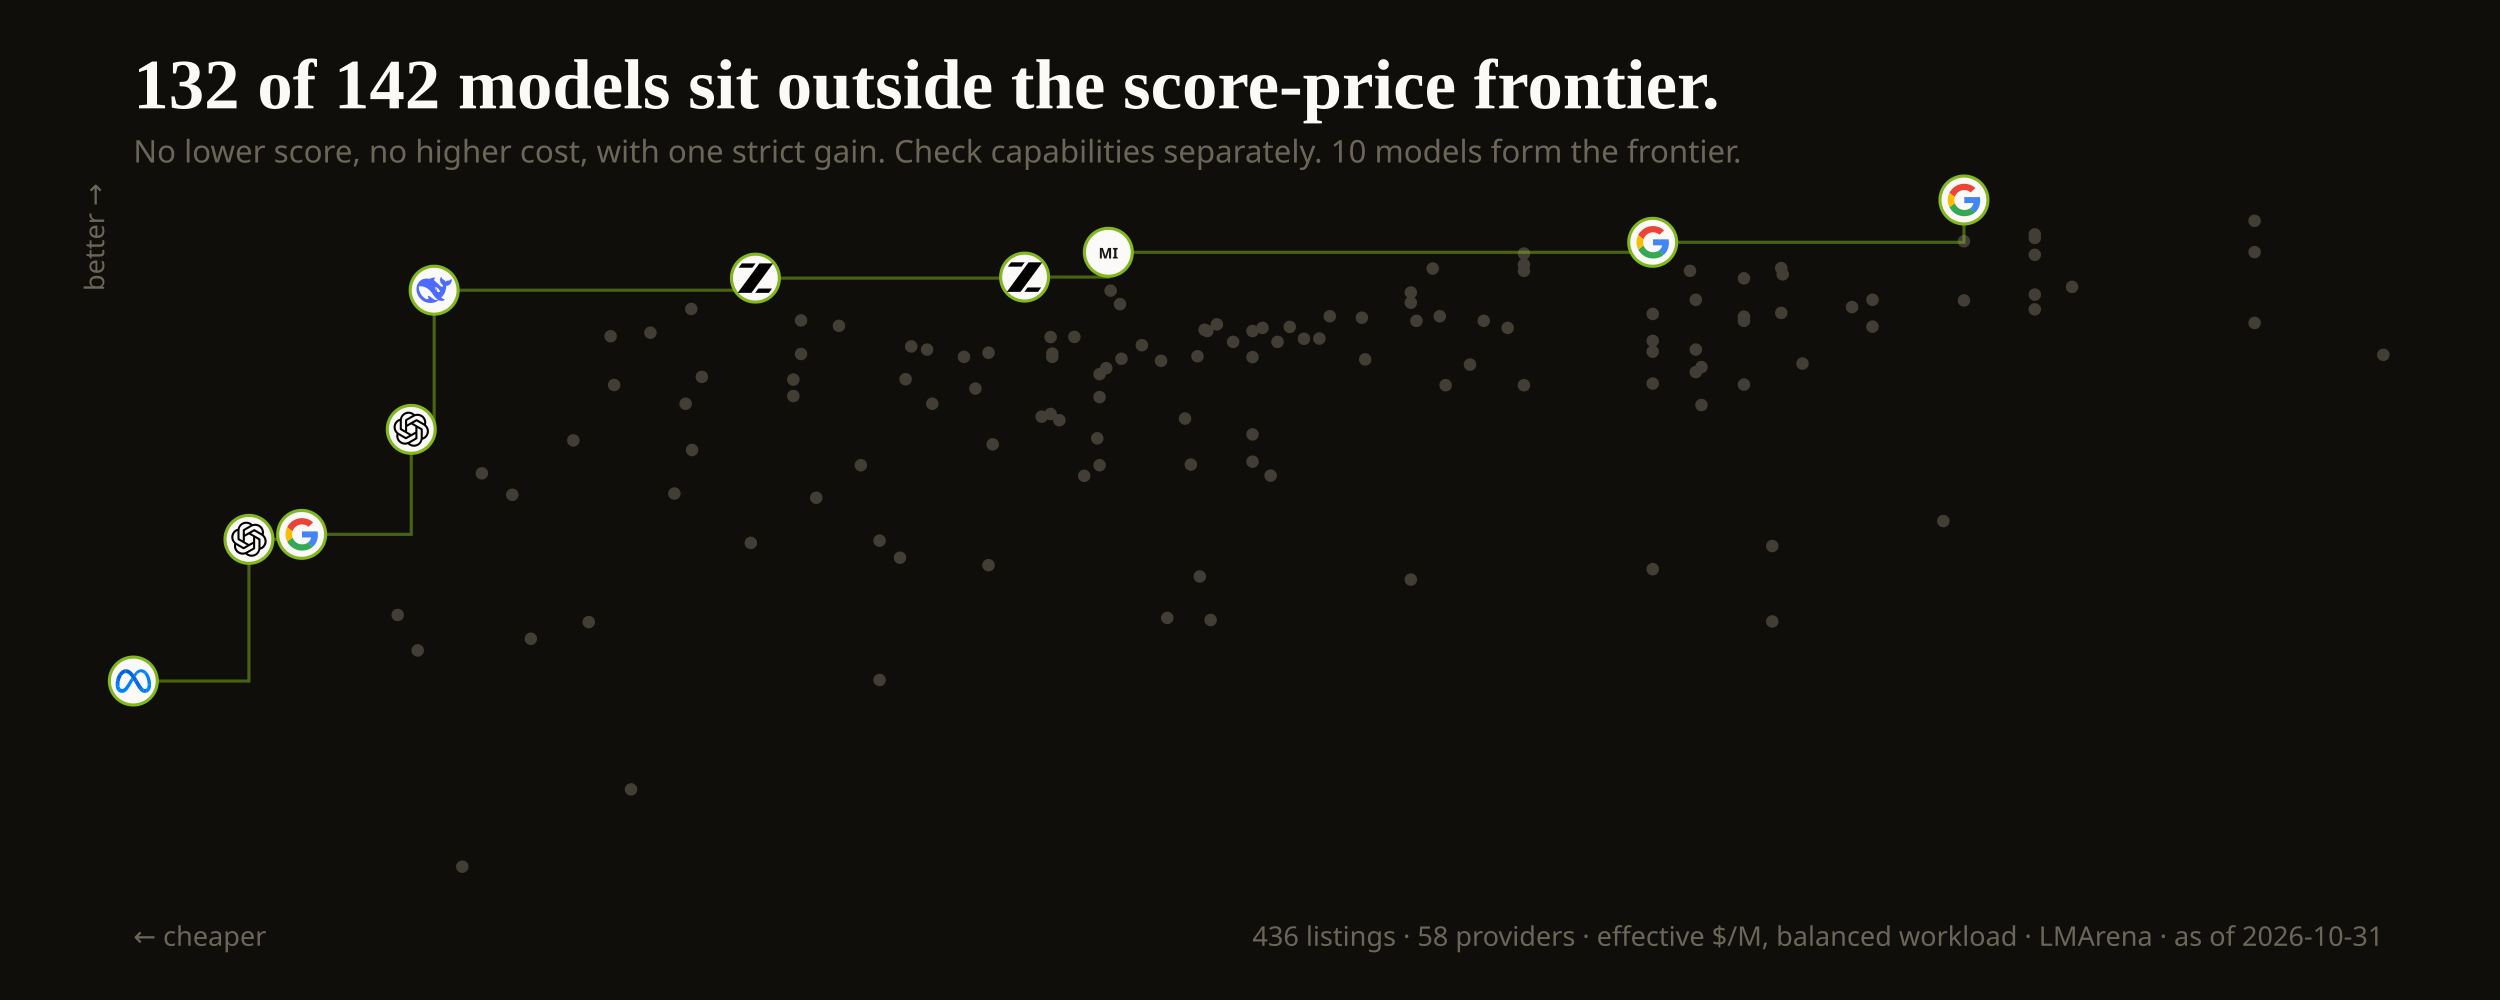
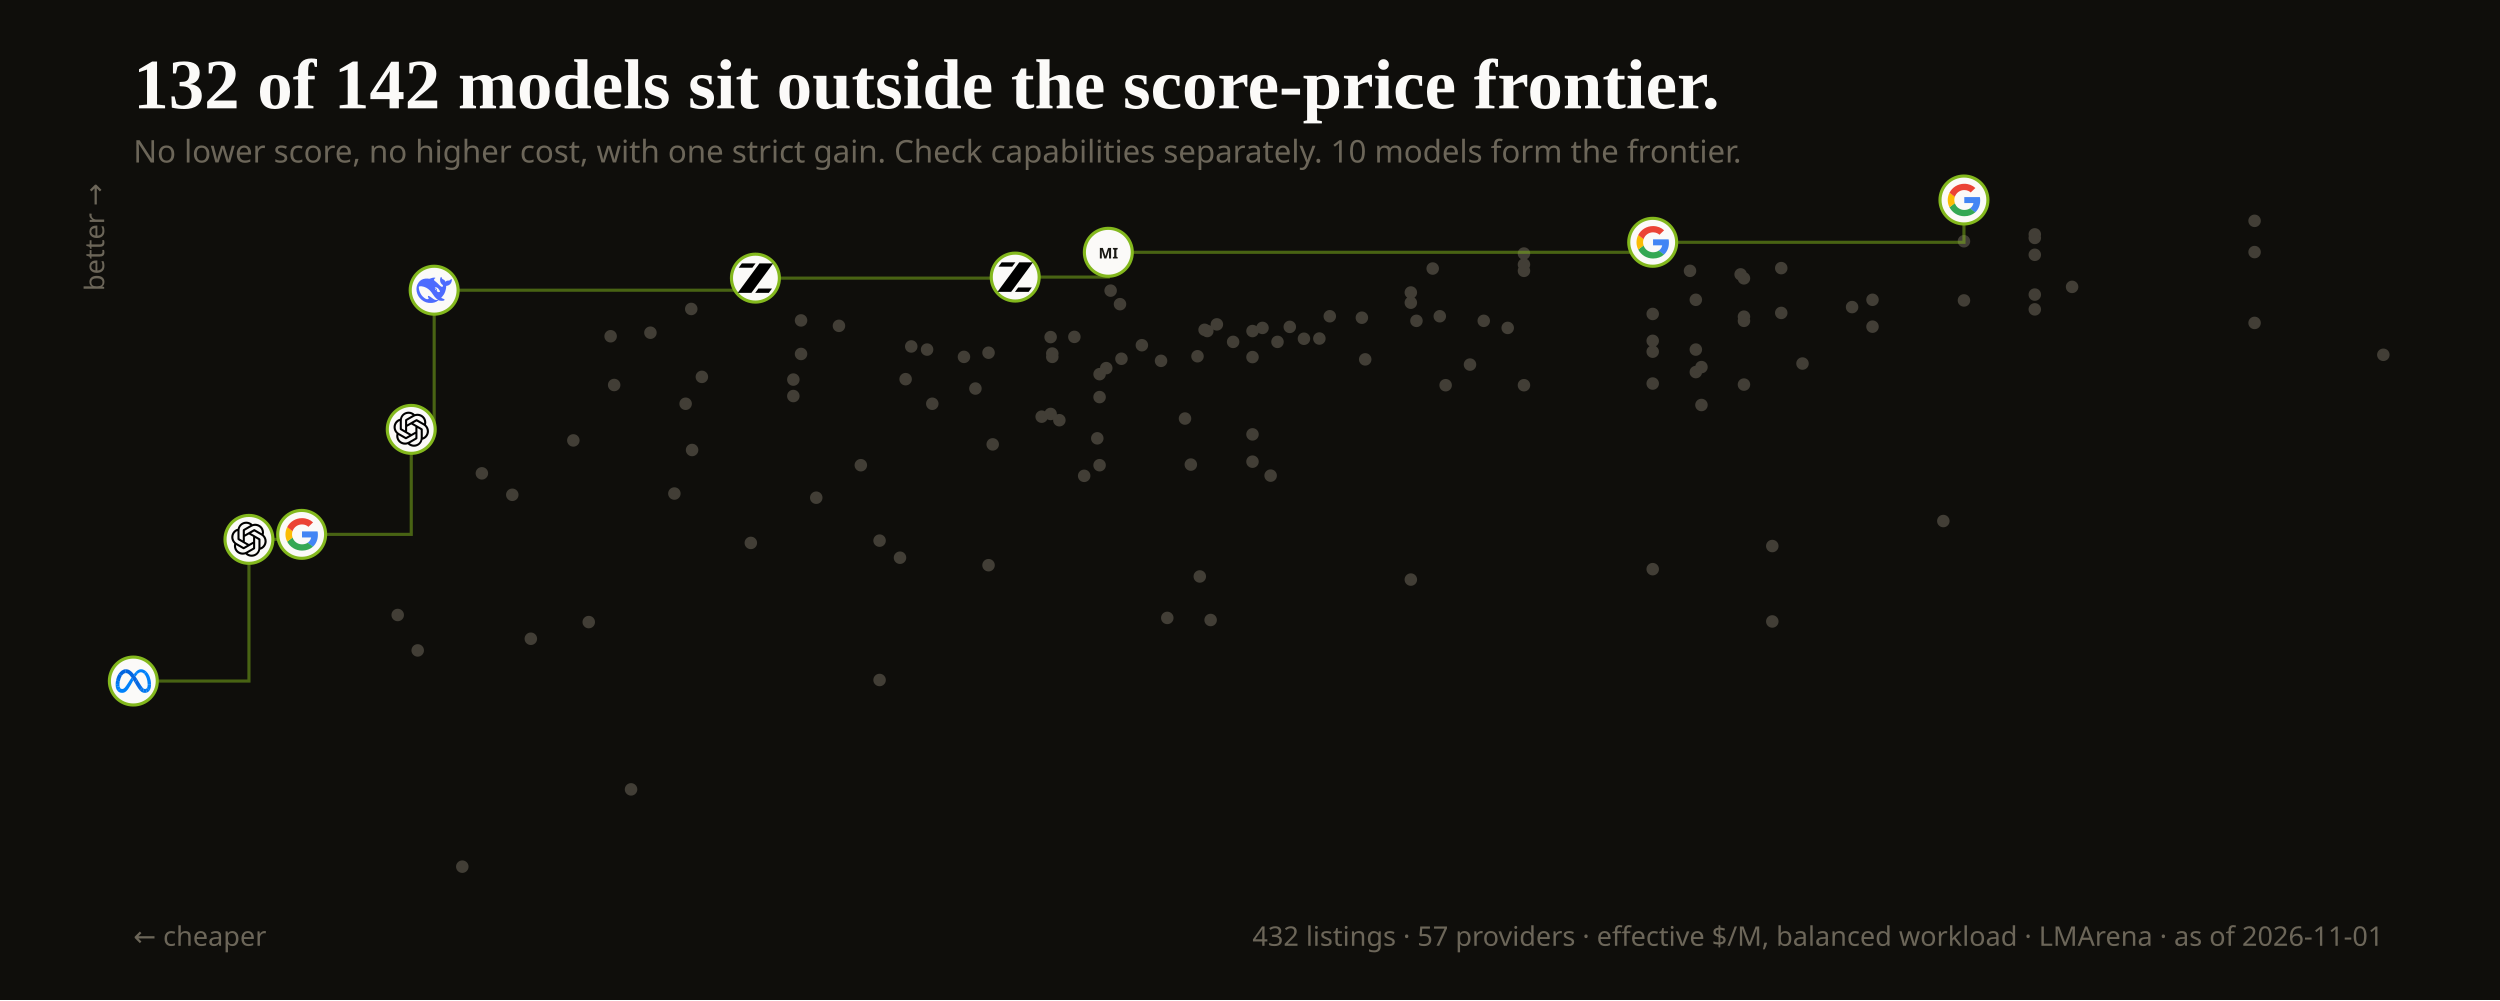
<svg xmlns="http://www.w3.org/2000/svg" viewBox="0 0 1200 480" width="1200" height="480" role="img" aria-label="132 of 142 rated, priced models are off the score-price frontier. 10 are on it. Capability requirements are separate.">
  <rect width="1200" height="480" fill="#0F0E0B" />
  <text x="64" y="52" fill="#FBFAF8" font-family="Georgia, 'Times New Roman', serif" font-size="34" font-weight="600">132 of 142 models sit outside the score-price frontier.</text>
  <text x="64" y="78" fill="#6C6659" font-family="system-ui, sans-serif" font-size="15">No lower score, no higher cost, with one strict gain. Check capabilities separately. 10 models form the frontier.</text>
-   <path d="M548.1 165.7m-3 0a3 3 0 1 0 6 0a3 3 0 1 0 -6 0M942.7 115.8m-3 0a3 3 0 1 0 6 0a3 3 0 1 0 -6 0M679.9 154.0m-3 0a3 3 0 1 0 6 0a3 3 0 1 0 -6 0M380.8 182.2m-3 0a3 3 0 1 0 6 0a3 3 0 1 0 -6 0M633.3 162.5m-3 0a3 3 0 1 0 6 0a3 3 0 1 0 -6 0M837.1 152.0m-3 0a3 3 0 1 0 6 0a3 3 0 1 0 -6 0M837.1 133.6m-3 0a3 3 0 1 0 6 0a3 3 0 1 0 -6 0M380.8 190.1m-3 0a3 3 0 1 0 6 0a3 3 0 1 0 -6 0M837.1 184.6m-3 0a3 3 0 1 0 6 0a3 3 0 1 0 -6 0M942.7 104.6m-3 0a3 3 0 1 0 6 0a3 3 0 1 0 -6 0M331.8 148.3m-3 0a3 3 0 1 0 6 0a3 3 0 1 0 -6 0M793.3 184.1m-3 0a3 3 0 1 0 6 0a3 3 0 1 0 -6 0M1082.2 155.0m-3 0a3 3 0 1 0 6 0a3 3 0 1 0 -6 0M731.5 121.7m-3 0a3 3 0 1 0 6 0a3 3 0 1 0 -6 0M1082.2 106.0m-3 0a3 3 0 1 0 6 0a3 3 0 1 0 -6 0M245.9 237.5m-3 0a3 3 0 1 0 6 0a3 3 0 1 0 -6 0M619.1 156.9m-3 0a3 3 0 1 0 6 0a3 3 0 1 0 -6 0M793.3 122.7m-3 0a3 3 0 1 0 6 0a3 3 0 1 0 -6 0M793.3 163.6m-3 0a3 3 0 1 0 6 0a3 3 0 1 0 -6 0M527.8 190.6m-3 0a3 3 0 1 0 6 0a3 3 0 1 0 -6 0M731.5 127.0m-3 0a3 3 0 1 0 6 0a3 3 0 1 0 -6 0M557.3 173.2m-3 0a3 3 0 1 0 6 0a3 3 0 1 0 -6 0M976.7 112.5m-3 0a3 3 0 1 0 6 0a3 3 0 1 0 -6 0M687.7 128.9m-3 0a3 3 0 1 0 6 0a3 3 0 1 0 -6 0M601.2 158.9m-3 0a3 3 0 1 0 6 0a3 3 0 1 0 -6 0M712.2 154.0m-3 0a3 3 0 1 0 6 0a3 3 0 1 0 -6 0M855.7 131.7m-3 0a3 3 0 1 0 6 0a3 3 0 1 0 -6 0M731.5 130.0m-3 0a3 3 0 1 0 6 0a3 3 0 1 0 -6 0M504.3 161.8m-3 0a3 3 0 1 0 6 0a3 3 0 1 0 -6 0M855.0 150.2m-3 0a3 3 0 1 0 6 0a3 3 0 1 0 -6 0M942.7 144.2m-3 0a3 3 0 1 0 6 0a3 3 0 1 0 -6 0M793.3 150.7m-3 0a3 3 0 1 0 6 0a3 3 0 1 0 -6 0M402.7 156.4m-3 0a3 3 0 1 0 6 0a3 3 0 1 0 -6 0M837.1 154.0m-3 0a3 3 0 1 0 6 0a3 3 0 1 0 -6 0M491.8 135.8m-3 0a3 3 0 1 0 6 0a3 3 0 1 0 -6 0M1082.2 121.0m-3 0a3 3 0 1 0 6 0a3 3 0 1 0 -6 0M537.6 146.0m-3 0a3 3 0 1 0 6 0a3 3 0 1 0 -6 0M515.7 161.7m-3 0a3 3 0 1 0 6 0a3 3 0 1 0 -6 0M976.7 141.4m-3 0a3 3 0 1 0 6 0a3 3 0 1 0 -6 0M811.2 130.0m-3 0a3 3 0 1 0 6 0a3 3 0 1 0 -6 0M693.9 184.9m-3 0a3 3 0 1 0 6 0a3 3 0 1 0 -6 0M793.3 168.8m-3 0a3 3 0 1 0 6 0a3 3 0 1 0 -6 0M994.6 137.7m-3 0a3 3 0 1 0 6 0a3 3 0 1 0 -6 0M691.1 151.8m-3 0a3 3 0 1 0 6 0a3 3 0 1 0 -6 0M293.1 161.4m-3 0a3 3 0 1 0 6 0a3 3 0 1 0 -6 0M434.7 182.0m-3 0a3 3 0 1 0 6 0a3 3 0 1 0 -6 0M533.1 139.5m-3 0a3 3 0 1 0 6 0a3 3 0 1 0 -6 0M591.9 164.1m-3 0a3 3 0 1 0 6 0a3 3 0 1 0 -6 0M677.2 145.3m-3 0a3 3 0 1 0 6 0a3 3 0 1 0 -6 0M976.7 122.3m-3 0a3 3 0 1 0 6 0a3 3 0 1 0 -6 0M677.2 140.4m-3 0a3 3 0 1 0 6 0a3 3 0 1 0 -6 0M312.2 159.7m-3 0a3 3 0 1 0 6 0a3 3 0 1 0 -6 0M384.5 153.8m-3 0a3 3 0 1 0 6 0a3 3 0 1 0 -6 0M578.2 158.3m-3 0a3 3 0 1 0 6 0a3 3 0 1 0 -6 0M723.7 157.4m-3 0a3 3 0 1 0 6 0a3 3 0 1 0 -6 0M527.8 179.6m-3 0a3 3 0 1 0 6 0a3 3 0 1 0 -6 0M508.5 201.7m-3 0a3 3 0 1 0 6 0a3 3 0 1 0 -6 0M705.6 175.0m-3 0a3 3 0 1 0 6 0a3 3 0 1 0 -6 0M889.0 147.4m-3 0a3 3 0 1 0 6 0a3 3 0 1 0 -6 0M476.5 213.3m-3 0a3 3 0 1 0 6 0a3 3 0 1 0 -6 0M538.3 172.2m-3 0a3 3 0 1 0 6 0a3 3 0 1 0 -6 0M468.2 186.5m-3 0a3 3 0 1 0 6 0a3 3 0 1 0 -6 0M531.0 176.7m-3 0a3 3 0 1 0 6 0a3 3 0 1 0 -6 0M574.8 171.0m-3 0a3 3 0 1 0 6 0a3 3 0 1 0 -6 0M294.8 184.8m-3 0a3 3 0 1 0 6 0a3 3 0 1 0 -6 0M855.0 128.7m-3 0a3 3 0 1 0 6 0a3 3 0 1 0 -6 0M898.8 143.9m-3 0a3 3 0 1 0 6 0a3 3 0 1 0 -6 0M606.0 157.4m-3 0a3 3 0 1 0 6 0a3 3 0 1 0 -6 0M526.7 210.4m-3 0a3 3 0 1 0 6 0a3 3 0 1 0 -6 0M638.3 151.8m-3 0a3 3 0 1 0 6 0a3 3 0 1 0 -6 0M976.7 114.2m-3 0a3 3 0 1 0 6 0a3 3 0 1 0 -6 0M336.9 180.9m-3 0a3 3 0 1 0 6 0a3 3 0 1 0 -6 0M653.7 152.5m-3 0a3 3 0 1 0 6 0a3 3 0 1 0 -6 0M332.2 216.0m-3 0a3 3 0 1 0 6 0a3 3 0 1 0 -6 0M579.5 158.9m-3 0a3 3 0 1 0 6 0a3 3 0 1 0 -6 0M865.2 174.5m-3 0a3 3 0 1 0 6 0a3 3 0 1 0 -6 0M504.3 198.7m-3 0a3 3 0 1 0 6 0a3 3 0 1 0 -6 0M601.2 208.5m-3 0a3 3 0 1 0 6 0a3 3 0 1 0 -6 0M437.4 166.3m-3 0a3 3 0 1 0 6 0a3 3 0 1 0 -6 0M976.7 148.5m-3 0a3 3 0 1 0 6 0a3 3 0 1 0 -6 0M814.0 167.8m-3 0a3 3 0 1 0 6 0a3 3 0 1 0 -6 0M527.8 223.3m-3 0a3 3 0 1 0 6 0a3 3 0 1 0 -6 0M731.5 184.9m-3 0a3 3 0 1 0 6 0a3 3 0 1 0 -6 0M584.1 155.7m-3 0a3 3 0 1 0 6 0a3 3 0 1 0 -6 0M898.8 156.8m-3 0a3 3 0 1 0 6 0a3 3 0 1 0 -6 0M445.0 167.8m-3 0a3 3 0 1 0 6 0a3 3 0 1 0 -6 0M474.5 169.3m-3 0a3 3 0 1 0 6 0a3 3 0 1 0 -6 0M505.1 171.3m-3 0a3 3 0 1 0 6 0a3 3 0 1 0 -6 0M462.7 171.3m-3 0a3 3 0 1 0 6 0a3 3 0 1 0 -6 0M505.1 169.7m-3 0a3 3 0 1 0 6 0a3 3 0 1 0 -6 0M609.9 228.3m-3 0a3 3 0 1 0 6 0a3 3 0 1 0 -6 0M814.0 178.6m-3 0a3 3 0 1 0 6 0a3 3 0 1 0 -6 0M568.8 200.9m-3 0a3 3 0 1 0 6 0a3 3 0 1 0 -6 0M323.7 236.9m-3 0a3 3 0 1 0 6 0a3 3 0 1 0 -6 0M1144.0 170.3m-3 0a3 3 0 1 0 6 0a3 3 0 1 0 -6 0M329.1 193.8m-3 0a3 3 0 1 0 6 0a3 3 0 1 0 -6 0M625.9 162.6m-3 0a3 3 0 1 0 6 0a3 3 0 1 0 -6 0M447.5 193.8m-3 0a3 3 0 1 0 6 0a3 3 0 1 0 -6 0M655.3 172.5m-3 0a3 3 0 1 0 6 0a3 3 0 1 0 -6 0M384.5 169.9m-3 0a3 3 0 1 0 6 0a3 3 0 1 0 -6 0M601.2 221.6m-3 0a3 3 0 1 0 6 0a3 3 0 1 0 -6 0M601.2 171.4m-3 0a3 3 0 1 0 6 0a3 3 0 1 0 -6 0M814.0 143.9m-3 0a3 3 0 1 0 6 0a3 3 0 1 0 -6 0M613.2 164.1m-3 0a3 3 0 1 0 6 0a3 3 0 1 0 -6 0M391.8 238.9m-3 0a3 3 0 1 0 6 0a3 3 0 1 0 -6 0M413.2 223.3m-3 0a3 3 0 1 0 6 0a3 3 0 1 0 -6 0M816.7 176.2m-3 0a3 3 0 1 0 6 0a3 3 0 1 0 -6 0M816.7 194.4m-3 0a3 3 0 1 0 6 0a3 3 0 1 0 -6 0M571.6 223.0m-3 0a3 3 0 1 0 6 0a3 3 0 1 0 -6 0M360.4 260.6m-3 0a3 3 0 1 0 6 0a3 3 0 1 0 -6 0M500.0 200.0m-3 0a3 3 0 1 0 6 0a3 3 0 1 0 -6 0M231.3 227.2m-3 0a3 3 0 1 0 6 0a3 3 0 1 0 -6 0M275.2 211.4m-3 0a3 3 0 1 0 6 0a3 3 0 1 0 -6 0M190.9 295.2m-3 0a3 3 0 1 0 6 0a3 3 0 1 0 -6 0M254.8 306.6m-3 0a3 3 0 1 0 6 0a3 3 0 1 0 -6 0M520.4 228.4m-3 0a3 3 0 1 0 6 0a3 3 0 1 0 -6 0M432.0 267.7m-3 0a3 3 0 1 0 6 0a3 3 0 1 0 -6 0M282.6 298.6m-3 0a3 3 0 1 0 6 0a3 3 0 1 0 -6 0M200.5 312.2m-3 0a3 3 0 1 0 6 0a3 3 0 1 0 -6 0M677.2 278.2m-3 0a3 3 0 1 0 6 0a3 3 0 1 0 -6 0M793.3 273.2m-3 0a3 3 0 1 0 6 0a3 3 0 1 0 -6 0M581.1 297.6m-3 0a3 3 0 1 0 6 0a3 3 0 1 0 -6 0M221.9 416.0m-3 0a3 3 0 1 0 6 0a3 3 0 1 0 -6 0M302.9 378.9m-3 0a3 3 0 1 0 6 0a3 3 0 1 0 -6 0M474.5 271.3m-3 0a3 3 0 1 0 6 0a3 3 0 1 0 -6 0M422.2 326.4m-3 0a3 3 0 1 0 6 0a3 3 0 1 0 -6 0M850.7 298.3m-3 0a3 3 0 1 0 6 0a3 3 0 1 0 -6 0M850.7 262.1m-3 0a3 3 0 1 0 6 0a3 3 0 1 0 -6 0M575.9 276.7m-3 0a3 3 0 1 0 6 0a3 3 0 1 0 -6 0M422.2 259.5m-3 0a3 3 0 1 0 6 0a3 3 0 1 0 -6 0M560.3 296.6m-3 0a3 3 0 1 0 6 0a3 3 0 1 0 -6 0M932.8 250.1m-3 0a3 3 0 1 0 6 0a3 3 0 1 0 -6 0" fill="#6C6659" fill-opacity="0.55" />
-   <path d="M64.0 326.9L119.5 326.9L119.5 258.9L144.8 258.9L144.8 256.5L197.4 256.5L197.4 206.1L208.4 206.1L208.4 139.3L362.6 139.3L362.6 133.5L491.8 133.5L491.8 133.0L532.0 133.0L532.0 121.1L793.3 121.1L793.3 116.3L942.7 116.3L942.7 96.0" fill="none" stroke="#83B81D" stroke-width="1.5" stroke-opacity="0.5" />
+   <path d="M548.1 165.7m-3 0a3 3 0 1 0 6 0a3 3 0 1 0 -6 0M942.7 115.8m-3 0a3 3 0 1 0 6 0a3 3 0 1 0 -6 0M679.9 154.0m-3 0a3 3 0 1 0 6 0a3 3 0 1 0 -6 0M380.8 182.2m-3 0a3 3 0 1 0 6 0a3 3 0 1 0 -6 0M633.3 162.5m-3 0a3 3 0 1 0 6 0a3 3 0 1 0 -6 0M837.1 152.0m-3 0a3 3 0 1 0 6 0a3 3 0 1 0 -6 0M837.1 133.6m-3 0a3 3 0 1 0 6 0a3 3 0 1 0 -6 0M380.8 190.1m-3 0a3 3 0 1 0 6 0a3 3 0 1 0 -6 0M837.1 184.6m-3 0a3 3 0 1 0 6 0a3 3 0 1 0 -6 0M942.7 104.6m-3 0a3 3 0 1 0 6 0a3 3 0 1 0 -6 0M331.8 148.3m-3 0a3 3 0 1 0 6 0a3 3 0 1 0 -6 0M793.3 184.1m-3 0a3 3 0 1 0 6 0a3 3 0 1 0 -6 0M1082.2 155.0m-3 0a3 3 0 1 0 6 0a3 3 0 1 0 -6 0M731.5 121.7m-3 0a3 3 0 1 0 6 0a3 3 0 1 0 -6 0M1082.2 106.0m-3 0a3 3 0 1 0 6 0a3 3 0 1 0 -6 0M245.9 237.5m-3 0a3 3 0 1 0 6 0a3 3 0 1 0 -6 0M619.1 156.9m-3 0a3 3 0 1 0 6 0a3 3 0 1 0 -6 0M793.3 122.7m-3 0a3 3 0 1 0 6 0a3 3 0 1 0 -6 0M793.3 163.6m-3 0a3 3 0 1 0 6 0a3 3 0 1 0 -6 0M527.8 190.6m-3 0a3 3 0 1 0 6 0a3 3 0 1 0 -6 0M731.5 127.0m-3 0a3 3 0 1 0 6 0a3 3 0 1 0 -6 0M557.3 173.2m-3 0a3 3 0 1 0 6 0a3 3 0 1 0 -6 0M976.7 112.5m-3 0a3 3 0 1 0 6 0a3 3 0 1 0 -6 0M687.7 128.9m-3 0a3 3 0 1 0 6 0a3 3 0 1 0 -6 0M601.2 158.9m-3 0a3 3 0 1 0 6 0a3 3 0 1 0 -6 0M712.2 154.0m-3 0a3 3 0 1 0 6 0a3 3 0 1 0 -6 0M835.5 131.7m-3 0a3 3 0 1 0 6 0a3 3 0 1 0 -6 0M731.5 130.0m-3 0a3 3 0 1 0 6 0a3 3 0 1 0 -6 0M504.3 161.8m-3 0a3 3 0 1 0 6 0a3 3 0 1 0 -6 0M855.0 150.2m-3 0a3 3 0 1 0 6 0a3 3 0 1 0 -6 0M942.7 144.2m-3 0a3 3 0 1 0 6 0a3 3 0 1 0 -6 0M793.3 150.7m-3 0a3 3 0 1 0 6 0a3 3 0 1 0 -6 0M402.7 156.4m-3 0a3 3 0 1 0 6 0a3 3 0 1 0 -6 0M837.1 154.0m-3 0a3 3 0 1 0 6 0a3 3 0 1 0 -6 0M487.3 135.8m-3 0a3 3 0 1 0 6 0a3 3 0 1 0 -6 0M1082.2 121.0m-3 0a3 3 0 1 0 6 0a3 3 0 1 0 -6 0M537.6 146.0m-3 0a3 3 0 1 0 6 0a3 3 0 1 0 -6 0M515.7 161.7m-3 0a3 3 0 1 0 6 0a3 3 0 1 0 -6 0M976.7 141.4m-3 0a3 3 0 1 0 6 0a3 3 0 1 0 -6 0M811.2 130.0m-3 0a3 3 0 1 0 6 0a3 3 0 1 0 -6 0M693.9 184.9m-3 0a3 3 0 1 0 6 0a3 3 0 1 0 -6 0M793.3 168.8m-3 0a3 3 0 1 0 6 0a3 3 0 1 0 -6 0M994.6 137.7m-3 0a3 3 0 1 0 6 0a3 3 0 1 0 -6 0M691.1 151.8m-3 0a3 3 0 1 0 6 0a3 3 0 1 0 -6 0M293.1 161.4m-3 0a3 3 0 1 0 6 0a3 3 0 1 0 -6 0M434.7 182.0m-3 0a3 3 0 1 0 6 0a3 3 0 1 0 -6 0M533.1 139.5m-3 0a3 3 0 1 0 6 0a3 3 0 1 0 -6 0M591.9 164.1m-3 0a3 3 0 1 0 6 0a3 3 0 1 0 -6 0M677.2 145.3m-3 0a3 3 0 1 0 6 0a3 3 0 1 0 -6 0M976.7 122.3m-3 0a3 3 0 1 0 6 0a3 3 0 1 0 -6 0M677.2 140.4m-3 0a3 3 0 1 0 6 0a3 3 0 1 0 -6 0M312.2 159.7m-3 0a3 3 0 1 0 6 0a3 3 0 1 0 -6 0M384.5 153.8m-3 0a3 3 0 1 0 6 0a3 3 0 1 0 -6 0M578.2 158.3m-3 0a3 3 0 1 0 6 0a3 3 0 1 0 -6 0M723.7 157.4m-3 0a3 3 0 1 0 6 0a3 3 0 1 0 -6 0M527.8 179.6m-3 0a3 3 0 1 0 6 0a3 3 0 1 0 -6 0M508.5 201.7m-3 0a3 3 0 1 0 6 0a3 3 0 1 0 -6 0M705.6 175.0m-3 0a3 3 0 1 0 6 0a3 3 0 1 0 -6 0M889.0 147.4m-3 0a3 3 0 1 0 6 0a3 3 0 1 0 -6 0M476.5 213.3m-3 0a3 3 0 1 0 6 0a3 3 0 1 0 -6 0M538.3 172.2m-3 0a3 3 0 1 0 6 0a3 3 0 1 0 -6 0M468.2 186.5m-3 0a3 3 0 1 0 6 0a3 3 0 1 0 -6 0M531.0 176.7m-3 0a3 3 0 1 0 6 0a3 3 0 1 0 -6 0M574.8 171.0m-3 0a3 3 0 1 0 6 0a3 3 0 1 0 -6 0M294.8 184.8m-3 0a3 3 0 1 0 6 0a3 3 0 1 0 -6 0M855.0 128.7m-3 0a3 3 0 1 0 6 0a3 3 0 1 0 -6 0M898.8 143.9m-3 0a3 3 0 1 0 6 0a3 3 0 1 0 -6 0M606.0 157.4m-3 0a3 3 0 1 0 6 0a3 3 0 1 0 -6 0M526.7 210.4m-3 0a3 3 0 1 0 6 0a3 3 0 1 0 -6 0M638.3 151.8m-3 0a3 3 0 1 0 6 0a3 3 0 1 0 -6 0M976.7 114.2m-3 0a3 3 0 1 0 6 0a3 3 0 1 0 -6 0M336.9 180.9m-3 0a3 3 0 1 0 6 0a3 3 0 1 0 -6 0M653.7 152.5m-3 0a3 3 0 1 0 6 0a3 3 0 1 0 -6 0M332.2 216.0m-3 0a3 3 0 1 0 6 0a3 3 0 1 0 -6 0M579.5 158.9m-3 0a3 3 0 1 0 6 0a3 3 0 1 0 -6 0M865.2 174.5m-3 0a3 3 0 1 0 6 0a3 3 0 1 0 -6 0M504.3 198.7m-3 0a3 3 0 1 0 6 0a3 3 0 1 0 -6 0M601.2 208.5m-3 0a3 3 0 1 0 6 0a3 3 0 1 0 -6 0M437.4 166.3m-3 0a3 3 0 1 0 6 0a3 3 0 1 0 -6 0M976.7 148.5m-3 0a3 3 0 1 0 6 0a3 3 0 1 0 -6 0M814.0 167.8m-3 0a3 3 0 1 0 6 0a3 3 0 1 0 -6 0M527.8 223.3m-3 0a3 3 0 1 0 6 0a3 3 0 1 0 -6 0M731.5 184.9m-3 0a3 3 0 1 0 6 0a3 3 0 1 0 -6 0M584.1 155.7m-3 0a3 3 0 1 0 6 0a3 3 0 1 0 -6 0M898.8 156.8m-3 0a3 3 0 1 0 6 0a3 3 0 1 0 -6 0M445.0 167.8m-3 0a3 3 0 1 0 6 0a3 3 0 1 0 -6 0M474.5 169.3m-3 0a3 3 0 1 0 6 0a3 3 0 1 0 -6 0M505.1 171.3m-3 0a3 3 0 1 0 6 0a3 3 0 1 0 -6 0M462.7 171.3m-3 0a3 3 0 1 0 6 0a3 3 0 1 0 -6 0M505.1 169.7m-3 0a3 3 0 1 0 6 0a3 3 0 1 0 -6 0M609.9 228.3m-3 0a3 3 0 1 0 6 0a3 3 0 1 0 -6 0M814.0 178.6m-3 0a3 3 0 1 0 6 0a3 3 0 1 0 -6 0M568.8 200.9m-3 0a3 3 0 1 0 6 0a3 3 0 1 0 -6 0M323.7 236.9m-3 0a3 3 0 1 0 6 0a3 3 0 1 0 -6 0M1144.0 170.3m-3 0a3 3 0 1 0 6 0a3 3 0 1 0 -6 0M329.1 193.8m-3 0a3 3 0 1 0 6 0a3 3 0 1 0 -6 0M625.9 162.6m-3 0a3 3 0 1 0 6 0a3 3 0 1 0 -6 0M447.5 193.8m-3 0a3 3 0 1 0 6 0a3 3 0 1 0 -6 0M655.3 172.5m-3 0a3 3 0 1 0 6 0a3 3 0 1 0 -6 0M384.5 169.9m-3 0a3 3 0 1 0 6 0a3 3 0 1 0 -6 0M601.2 221.6m-3 0a3 3 0 1 0 6 0a3 3 0 1 0 -6 0M601.2 171.4m-3 0a3 3 0 1 0 6 0a3 3 0 1 0 -6 0M814.0 143.9m-3 0a3 3 0 1 0 6 0a3 3 0 1 0 -6 0M613.2 164.1m-3 0a3 3 0 1 0 6 0a3 3 0 1 0 -6 0M391.8 238.9m-3 0a3 3 0 1 0 6 0a3 3 0 1 0 -6 0M413.2 223.3m-3 0a3 3 0 1 0 6 0a3 3 0 1 0 -6 0M816.7 176.2m-3 0a3 3 0 1 0 6 0a3 3 0 1 0 -6 0M816.7 194.4m-3 0a3 3 0 1 0 6 0a3 3 0 1 0 -6 0M571.6 223.0m-3 0a3 3 0 1 0 6 0a3 3 0 1 0 -6 0M360.4 260.6m-3 0a3 3 0 1 0 6 0a3 3 0 1 0 -6 0M500.0 200.0m-3 0a3 3 0 1 0 6 0a3 3 0 1 0 -6 0M231.3 227.2m-3 0a3 3 0 1 0 6 0a3 3 0 1 0 -6 0M275.2 211.4m-3 0a3 3 0 1 0 6 0a3 3 0 1 0 -6 0M190.9 295.2m-3 0a3 3 0 1 0 6 0a3 3 0 1 0 -6 0M254.8 306.6m-3 0a3 3 0 1 0 6 0a3 3 0 1 0 -6 0M520.4 228.4m-3 0a3 3 0 1 0 6 0a3 3 0 1 0 -6 0M432.0 267.7m-3 0a3 3 0 1 0 6 0a3 3 0 1 0 -6 0M282.6 298.6m-3 0a3 3 0 1 0 6 0a3 3 0 1 0 -6 0M200.5 312.2m-3 0a3 3 0 1 0 6 0a3 3 0 1 0 -6 0M677.2 278.2m-3 0a3 3 0 1 0 6 0a3 3 0 1 0 -6 0M793.3 273.2m-3 0a3 3 0 1 0 6 0a3 3 0 1 0 -6 0M581.1 297.6m-3 0a3 3 0 1 0 6 0a3 3 0 1 0 -6 0M221.9 416.0m-3 0a3 3 0 1 0 6 0a3 3 0 1 0 -6 0M302.9 378.9m-3 0a3 3 0 1 0 6 0a3 3 0 1 0 -6 0M474.5 271.3m-3 0a3 3 0 1 0 6 0a3 3 0 1 0 -6 0M422.2 326.4m-3 0a3 3 0 1 0 6 0a3 3 0 1 0 -6 0M850.7 298.3m-3 0a3 3 0 1 0 6 0a3 3 0 1 0 -6 0M850.7 262.1m-3 0a3 3 0 1 0 6 0a3 3 0 1 0 -6 0M575.9 276.7m-3 0a3 3 0 1 0 6 0a3 3 0 1 0 -6 0M422.2 259.5m-3 0a3 3 0 1 0 6 0a3 3 0 1 0 -6 0M560.3 296.6m-3 0a3 3 0 1 0 6 0a3 3 0 1 0 -6 0M932.8 250.1m-3 0a3 3 0 1 0 6 0a3 3 0 1 0 -6 0" fill="#6C6659" fill-opacity="0.55" />
+   <path d="M64.0 326.9L119.5 326.9L119.5 258.9L144.8 258.9L144.8 256.5L197.4 256.5L197.4 206.1L208.4 206.1L208.4 139.3L362.6 139.3L362.6 133.5L487.3 133.5L487.3 133.0L532.0 133.0L532.0 121.1L793.3 121.1L793.3 116.3L942.7 116.3L942.7 96.0" fill="none" stroke="#83B81D" stroke-width="1.5" stroke-opacity="0.5" />
  <circle cx="64.0" cy="326.9" r="11.5" fill="#FBFAF8" />
  <circle cx="64.0" cy="326.9" r="11.5" fill="none" stroke="#83B81D" stroke-width="1.5" />
  <svg x="55.5" y="318.4" width="17" height="17" viewBox="0 0 24 24">
    <path d="M6.897 4h-.024l-.031 2.615h.022c1.715 0 3.046 1.357 5.94 6.246l.175.297.012.02 1.62-2.438-.012-.019a48.763 48.763 0 00-1.098-1.716 28.01 28.01 0 00-1.175-1.629C10.413 4.932 8.812 4 6.896 4z" fill="url(#lobe-icons-meta-0-_R_0_)" />
    <path d="M6.873 4C4.95 4.01 3.247 5.258 2.02 7.17a4.352 4.352 0 00-.01.017l2.254 1.231.011-.017c.718-1.083 1.61-1.774 2.568-1.785h.021L6.896 4h-.023z" fill="url(#lobe-icons-meta-1-_R_0_)" />
    <path d="M2.019 7.17l-.011.017C1.2 8.447.598 9.995.274 11.664l-.005.022 2.534.6.004-.022c.27-1.467.786-2.828 1.456-3.845l.011-.017L2.02 7.17z" fill="url(#lobe-icons-meta-2-_R_0_)" />
    <path d="M2.807 12.264l-2.533-.6-.005.022c-.177.918-.267 1.851-.269 2.786v.023l2.598.233v-.023a12.591 12.591 0 01.21-2.44z" fill="url(#lobe-icons-meta-3-_R_0_)" />
    <path d="M2.677 15.537a5.462 5.462 0 01-.079-.813v-.022L0 14.468v.024a8.89 8.89 0 00.146 1.652l2.535-.585a4.106 4.106 0 01-.004-.022z" fill="url(#lobe-icons-meta-4-_R_0_)" />
    <path d="M3.27 16.89c-.284-.31-.484-.756-.589-1.328l-.004-.021-2.535.585.004.021c.192 1.01.568 1.85 1.106 2.487l.014.017 2.018-1.745a2.106 2.106 0 01-.015-.016z" fill="url(#lobe-icons-meta-5-_R_0_)" />
    <path d="M10.78 9.654c-1.528 2.35-2.454 3.825-2.454 3.825-2.035 3.2-2.739 3.917-3.871 3.917a1.545 1.545 0 01-1.186-.508l-2.017 1.744.014.017C2.01 19.518 3.058 20 4.356 20c1.963 0 3.374-.928 5.884-5.33l1.766-3.13a41.283 41.283 0 00-1.227-1.886z" fill="#0082FB" />
    <path d="M13.502 5.946l-.016.016c-.4.43-.786.908-1.16 1.416.378.483.768 1.024 1.175 1.63.48-.743.928-1.345 1.367-1.807l.016-.016-1.382-1.24z" fill="url(#lobe-icons-meta-6-_R_0_)" />
    <path d="M20.918 5.713C19.853 4.633 18.583 4 17.225 4c-1.432 0-2.637.787-3.723 1.944l-.016.016 1.382 1.24.016-.017c.715-.747 1.408-1.12 2.176-1.12.826 0 1.6.39 2.27 1.075l.015.016 1.589-1.425-.016-.016z" fill="#0082FB" />
    <path d="M23.998 14.125c-.06-3.467-1.27-6.566-3.064-8.396l-.016-.016-1.588 1.424.015.016c1.35 1.392 2.277 3.98 2.361 6.971v.023h2.292v-.022z" fill="url(#lobe-icons-meta-7-_R_0_)" />
    <path d="M23.998 14.15v-.023h-2.292v.022c.004.14.006.282.006.424 0 .815-.121 1.474-.368 1.95l-.011.022 1.708 1.782.013-.02c.62-.96.946-2.293.946-3.91 0-.083 0-.165-.002-.247z" fill="url(#lobe-icons-meta-8-_R_0_)" />
    <path d="M21.344 16.52l-.011.02c-.214.402-.519.67-.917.787l.778 2.462a3.493 3.493 0 00.438-.182 3.558 3.558 0 001.366-1.218l.044-.065.012-.02-1.71-1.784z" fill="url(#lobe-icons-meta-9-_R_0_)" />
    <path d="M19.92 17.393c-.262 0-.492-.039-.718-.14l-.798 2.522c.449.153.927.222 1.46.222.492 0 .943-.073 1.352-.215l-.78-2.462c-.167.05-.341.075-.517.073z" fill="url(#lobe-icons-meta-10-_R_0_)" />
    <path d="M18.323 16.534l-.014-.017-1.836 1.914.016.017c.637.682 1.246 1.105 1.937 1.337l.797-2.52c-.291-.125-.573-.353-.9-.731z" fill="url(#lobe-icons-meta-11-_R_0_)" />
    <path d="M18.309 16.515c-.55-.642-1.232-1.712-2.303-3.44l-1.396-2.336-.011-.02-1.62 2.438.012.02.989 1.668c.959 1.61 1.74 2.774 2.493 3.585l.016.016 1.834-1.914a2.353 2.353 0 01-.014-.017z" fill="url(#lobe-icons-meta-12-_R_0_)" />
    <defs>
      <linearGradient id="lobe-icons-meta-0-_R_0_" x1="75.897%" x2="26.312%" y1="89.199%" y2="12.194%">
        <stop offset=".06%" stop-color="#0867DF" />
        <stop offset="45.39%" stop-color="#0668E1" />
        <stop offset="85.91%" stop-color="#0064E0" />
      </linearGradient>
      <linearGradient id="lobe-icons-meta-1-_R_0_" x1="21.67%" x2="97.068%" y1="75.874%" y2="23.985%">
        <stop offset="13.23%" stop-color="#0064DF" />
        <stop offset="99.88%" stop-color="#0064E0" />
      </linearGradient>
      <linearGradient id="lobe-icons-meta-2-_R_0_" x1="38.263%" x2="60.895%" y1="89.127%" y2="16.131%">
        <stop offset="1.47%" stop-color="#0072EC" />
        <stop offset="68.81%" stop-color="#0064DF" />
      </linearGradient>
      <linearGradient id="lobe-icons-meta-3-_R_0_" x1="47.032%" x2="52.15%" y1="90.19%" y2="15.745%">
        <stop offset="7.31%" stop-color="#007CF6" />
        <stop offset="99.43%" stop-color="#0072EC" />
      </linearGradient>
      <linearGradient id="lobe-icons-meta-4-_R_0_" x1="52.155%" x2="47.591%" y1="58.301%" y2="37.004%">
        <stop offset="7.31%" stop-color="#007FF9" />
        <stop offset="100%" stop-color="#007CF6" />
      </linearGradient>
      <linearGradient id="lobe-icons-meta-5-_R_0_" x1="37.689%" x2="61.961%" y1="12.502%" y2="63.624%">
        <stop offset="7.31%" stop-color="#007FF9" />
        <stop offset="100%" stop-color="#0082FB" />
      </linearGradient>
      <linearGradient id="lobe-icons-meta-6-_R_0_" x1="34.808%" x2="62.313%" y1="68.859%" y2="23.174%">
        <stop offset="27.99%" stop-color="#007FF8" />
        <stop offset="91.41%" stop-color="#0082FB" />
      </linearGradient>
      <linearGradient id="lobe-icons-meta-7-_R_0_" x1="43.762%" x2="57.602%" y1="6.235%" y2="98.514%">
        <stop offset="0%" stop-color="#0082FB" />
        <stop offset="99.95%" stop-color="#0081FA" />
      </linearGradient>
      <linearGradient id="lobe-icons-meta-8-_R_0_" x1="60.055%" x2="39.88%" y1="4.661%" y2="69.077%">
        <stop offset="6.19%" stop-color="#0081FA" />
        <stop offset="100%" stop-color="#0080F9" />
      </linearGradient>
      <linearGradient id="lobe-icons-meta-9-_R_0_" x1="30.282%" x2="61.081%" y1="59.32%" y2="33.244%">
        <stop offset="0%" stop-color="#027AF3" />
        <stop offset="100%" stop-color="#0080F9" />
      </linearGradient>
      <linearGradient id="lobe-icons-meta-10-_R_0_" x1="20.433%" x2="82.112%" y1="50.001%" y2="50.001%">
        <stop offset="0%" stop-color="#0377EF" />
        <stop offset="99.94%" stop-color="#0279F1" />
      </linearGradient>
      <linearGradient id="lobe-icons-meta-11-_R_0_" x1="40.303%" x2="72.394%" y1="35.298%" y2="57.811%">
        <stop offset=".19%" stop-color="#0471E9" />
        <stop offset="100%" stop-color="#0377EF" />
      </linearGradient>
      <linearGradient id="lobe-icons-meta-12-_R_0_" x1="32.254%" x2="68.003%" y1="19.719%" y2="84.908%">
        <stop offset="27.65%" stop-color="#0867DF" />
        <stop offset="100%" stop-color="#0471E9" />
      </linearGradient>
    </defs>
  </svg>
  <circle cx="119.5" cy="258.9" r="11.5" fill="#FBFAF8" />
  <circle cx="119.5" cy="258.9" r="11.5" fill="none" stroke="#83B81D" stroke-width="1.5" />
  <svg x="111.0" y="250.4" width="17" height="17" viewBox="0 0 24 24">
    <path d="M9.205 8.658v-2.26c0-.19.072-.333.238-.428l4.543-2.616c.619-.357 1.356-.523 2.117-.523 2.854 0 4.662 2.212 4.662 4.566 0 .167 0 .357-.024.547l-4.71-2.759a.797.797 0 00-.856 0l-5.97 3.473zm10.609 8.8V12.06c0-.333-.143-.57-.429-.737l-5.97-3.473 1.95-1.118a.433.433 0 01.476 0l4.543 2.617c1.309.76 2.189 2.378 2.189 3.948 0 1.808-1.07 3.473-2.76 4.163zM7.802 12.703l-1.95-1.142c-.167-.095-.239-.238-.239-.428V5.899c0-2.545 1.95-4.472 4.591-4.472 1 0 1.927.333 2.712.928L8.23 5.067c-.285.166-.428.404-.428.737v6.898zM12 15.128l-2.795-1.57v-3.33L12 8.658l2.795 1.57v3.33L12 15.128zm1.796 7.23c-1 0-1.927-.332-2.712-.927l4.686-2.712c.285-.166.428-.404.428-.737v-6.898l1.974 1.142c.167.095.238.238.238.428v5.233c0 2.545-1.974 4.472-4.614 4.472zm-5.637-5.303l-4.544-2.617c-1.308-.761-2.188-2.378-2.188-3.948A4.482 4.482 0 014.21 6.327v5.423c0 .333.143.571.428.738l5.947 3.449-1.95 1.118a.432.432 0 01-.476 0zm-.262 3.9c-2.688 0-4.662-2.021-4.662-4.519 0-.19.024-.38.047-.57l4.686 2.71c.286.167.571.167.856 0l5.97-3.448v2.26c0 .19-.07.333-.237.428l-4.543 2.616c-.619.357-1.356.523-2.117.523zm5.899 2.83a5.947 5.947 0 005.827-4.756C22.287 18.339 24 15.84 24 13.296c0-1.665-.713-3.282-1.998-4.448.119-.5.19-.999.19-1.498 0-3.401-2.759-5.947-5.946-5.947-.642 0-1.26.095-1.88.31A5.962 5.962 0 0010.205 0a5.947 5.947 0 00-5.827 4.757C1.713 5.447 0 7.945 0 10.49c0 1.666.713 3.283 1.998 4.448-.119.5-.19 1-.19 1.499 0 3.401 2.759 5.946 5.946 5.946.642 0 1.26-.095 1.88-.309a5.96 5.96 0 004.162 1.713z" />
  </svg>
  <circle cx="144.8" cy="256.5" r="11.5" fill="#FBFAF8" />
  <circle cx="144.8" cy="256.5" r="11.5" fill="none" stroke="#83B81D" stroke-width="1.5" />
  <svg x="136.3" y="248.0" width="17" height="17" viewBox="0 0 24 24">
    <path d="M23 12.245c0-.905-.075-1.565-.236-2.25h-10.54v4.083h6.186c-.124 1.014-.797 2.542-2.294 3.569l-.021.136 3.332 2.53.23.022C21.779 18.417 23 15.593 23 12.245z" fill="#4285F4" />
    <path d="M12.225 23c3.03 0 5.574-.978 7.433-2.665l-3.542-2.688c-.948.648-2.22 1.1-3.891 1.1a6.745 6.745 0 01-6.386-4.572l-.132.011-3.465 2.628-.045.124C4.043 20.531 7.835 23 12.225 23z" fill="#34A853" />
    <path d="M5.84 14.175A6.65 6.65 0 015.463 12c0-.758.138-1.491.361-2.175l-.006-.147-3.508-2.67-.115.054A10.831 10.831 0 001 12c0 1.772.436 3.447 1.197 4.938l3.642-2.763z" fill="#FBBC05" />
    <path d="M12.225 5.253c2.108 0 3.529.892 4.34 1.638l3.167-3.031C17.787 2.088 15.255 1 12.225 1 7.834 1 4.043 3.469 2.197 7.062l3.63 2.763a6.77 6.77 0 016.398-4.572z" fill="#EB4335" />
  </svg>
  <circle cx="197.4" cy="206.1" r="11.5" fill="#FBFAF8" />
  <circle cx="197.4" cy="206.1" r="11.5" fill="none" stroke="#83B81D" stroke-width="1.5" />
  <svg x="188.9" y="197.6" width="17" height="17" viewBox="0 0 24 24">
    <path d="M9.205 8.658v-2.26c0-.19.072-.333.238-.428l4.543-2.616c.619-.357 1.356-.523 2.117-.523 2.854 0 4.662 2.212 4.662 4.566 0 .167 0 .357-.024.547l-4.71-2.759a.797.797 0 00-.856 0l-5.97 3.473zm10.609 8.8V12.06c0-.333-.143-.57-.429-.737l-5.97-3.473 1.95-1.118a.433.433 0 01.476 0l4.543 2.617c1.309.76 2.189 2.378 2.189 3.948 0 1.808-1.07 3.473-2.76 4.163zM7.802 12.703l-1.95-1.142c-.167-.095-.239-.238-.239-.428V5.899c0-2.545 1.95-4.472 4.591-4.472 1 0 1.927.333 2.712.928L8.23 5.067c-.285.166-.428.404-.428.737v6.898zM12 15.128l-2.795-1.57v-3.33L12 8.658l2.795 1.57v3.33L12 15.128zm1.796 7.23c-1 0-1.927-.332-2.712-.927l4.686-2.712c.285-.166.428-.404.428-.737v-6.898l1.974 1.142c.167.095.238.238.238.428v5.233c0 2.545-1.974 4.472-4.614 4.472zm-5.637-5.303l-4.544-2.617c-1.308-.761-2.188-2.378-2.188-3.948A4.482 4.482 0 014.21 6.327v5.423c0 .333.143.571.428.738l5.947 3.449-1.95 1.118a.432.432 0 01-.476 0zm-.262 3.9c-2.688 0-4.662-2.021-4.662-4.519 0-.19.024-.38.047-.57l4.686 2.71c.286.167.571.167.856 0l5.97-3.448v2.26c0 .19-.07.333-.237.428l-4.543 2.616c-.619.357-1.356.523-2.117.523zm5.899 2.83a5.947 5.947 0 005.827-4.756C22.287 18.339 24 15.84 24 13.296c0-1.665-.713-3.282-1.998-4.448.119-.5.19-.999.19-1.498 0-3.401-2.759-5.947-5.946-5.947-.642 0-1.26.095-1.88.31A5.962 5.962 0 0010.205 0a5.947 5.947 0 00-5.827 4.757C1.713 5.447 0 7.945 0 10.49c0 1.666.713 3.283 1.998 4.448-.119.5-.19 1-.19 1.499 0 3.401 2.759 5.946 5.946 5.946.642 0 1.26-.095 1.88-.309a5.96 5.96 0 004.162 1.713z" />
  </svg>
  <circle cx="208.4" cy="139.3" r="11.5" fill="#FBFAF8" />
  <circle cx="208.4" cy="139.3" r="11.5" fill="none" stroke="#83B81D" stroke-width="1.5" />
  <svg x="199.9" y="130.8" width="17" height="17" viewBox="0 0 24 24">
    <path d="M23.748 4.482c-.254-.124-.364.113-.512.234-.051.039-.094.09-.137.136-.372.397-.806.657-1.373.626-.829-.046-1.537.214-2.163.848-.133-.782-.575-1.248-1.247-1.548-.352-.156-.708-.311-.955-.65-.172-.241-.219-.51-.305-.774-.055-.16-.11-.323-.293-.35-.2-.031-.278.136-.356.276-.313.572-.434 1.202-.422 1.84.027 1.436.633 2.58 1.838 3.393.137.093.172.187.129.323-.082.28-.18.552-.266.833-.055.179-.137.217-.329.14a5.526 5.526 0 01-1.736-1.18c-.857-.828-1.631-1.742-2.597-2.458a11.365 11.365 0 00-.689-.471c-.985-.957.13-1.743.388-1.836.27-.098.093-.432-.779-.428-.872.004-1.67.295-2.687.684a3.055 3.055 0 01-.465.137 9.597 9.597 0 00-2.883-.102c-1.885.21-3.39 1.102-4.497 2.623C.082 8.606-.231 10.684.152 12.85c.403 2.284 1.569 4.175 3.36 5.653 1.858 1.533 3.997 2.284 6.438 2.14 1.482-.085 3.133-.284 4.994-1.86.47.234.962.327 1.78.397.63.059 1.236-.03 1.705-.128.735-.156.684-.837.419-.961-2.155-1.004-1.682-.595-2.113-.926 1.096-1.296 2.746-2.642 3.392-7.003.05-.347.007-.565 0-.845-.004-.17.035-.237.23-.256a4.173 4.173 0 001.545-.475c1.396-.763 1.96-2.015 2.093-3.517.02-.23-.004-.467-.247-.588zM11.581 18c-2.089-1.642-3.102-2.183-3.52-2.16-.392.024-.321.471-.235.763.09.288.207.486.371.739.114.167.192.416-.113.603-.673.416-1.842-.14-1.897-.167-1.361-.802-2.5-1.86-3.301-3.307-.774-1.393-1.224-2.887-1.298-4.482-.02-.386.093-.522.477-.592a4.696 4.696 0 011.529-.039c2.132.312 3.946 1.265 5.468 2.774.868.86 1.525 1.887 2.202 2.891.72 1.066 1.494 2.082 2.48 2.914.348.292.625.514.891.677-.802.09-2.14.11-3.054-.614zm1-6.44a.306.306 0 01.415-.287.302.302 0 01.2.288.306.306 0 01-.31.307.303.303 0 01-.304-.308zm3.11 1.596c-.2.081-.399.151-.59.16a1.245 1.245 0 01-.798-.254c-.274-.23-.47-.358-.552-.758a1.73 1.73 0 01.016-.588c.07-.327-.008-.537-.239-.727-.187-.156-.426-.199-.688-.199a.559.559 0 01-.254-.078c-.11-.054-.2-.19-.114-.358.028-.054.16-.186.192-.21.356-.202.767-.136 1.146.016.352.144.618.408 1.001.782.391.451.462.576.685.914.176.265.336.537.445.848.067.195-.019.354-.25.452z" fill="#4D6BFE" />
  </svg>
  <circle cx="362.6" cy="133.5" r="11.5" fill="#FBFAF8" />
  <circle cx="362.6" cy="133.5" r="11.5" fill="none" stroke="#83B81D" stroke-width="1.5" />
  <svg x="354.1" y="125.0" width="17" height="17" viewBox="0 0 24 24">
    <path d="M12.105 2L9.927 4.953H.653L2.83 2h9.276zM23.254 19.048L21.078 22h-9.242l2.174-2.952h9.244zM24 2L9.264 22H0L14.736 2H24z" />
  </svg>
-   <circle cx="491.8" cy="133.0" r="11.5" fill="#FBFAF8" />
-   <circle cx="491.8" cy="133.0" r="11.5" fill="none" stroke="#83B81D" stroke-width="1.5" />
-   <svg x="483.3" y="124.5" width="17" height="17" viewBox="0 0 24 24">
+   <circle cx="487.3" cy="133.0" r="11.5" fill="#FBFAF8" />
+   <circle cx="487.3" cy="133.0" r="11.5" fill="none" stroke="#83B81D" stroke-width="1.5" />
+   <svg x="478.8" y="124.5" width="17" height="17" viewBox="0 0 24 24">
    <path d="M12.105 2L9.927 4.953H.653L2.83 2h9.276zM23.254 19.048L21.078 22h-9.242l2.174-2.952h9.244zM24 2L9.264 22H0L14.736 2H24z" />
  </svg>
  <circle cx="532.0" cy="121.1" r="11.5" fill="#FBFAF8" />
  <circle cx="532.0" cy="121.1" r="11.5" fill="none" stroke="#83B81D" stroke-width="1.5" />
  <svg x="523.5" y="112.6" width="17" height="17" viewBox="0 0 24 24">
    <text x="12" y="16.2" text-anchor="middle" font-family="ui-sans-serif, system-ui, sans-serif" font-size="10" font-weight="650" fill="#191814">MI</text>
  </svg>
  <circle cx="793.3" cy="116.3" r="11.5" fill="#FBFAF8" />
  <circle cx="793.3" cy="116.3" r="11.5" fill="none" stroke="#83B81D" stroke-width="1.5" />
  <svg x="784.8" y="107.8" width="17" height="17" viewBox="0 0 24 24">
    <path d="M23 12.245c0-.905-.075-1.565-.236-2.25h-10.54v4.083h6.186c-.124 1.014-.797 2.542-2.294 3.569l-.021.136 3.332 2.53.23.022C21.779 18.417 23 15.593 23 12.245z" fill="#4285F4" />
    <path d="M12.225 23c3.03 0 5.574-.978 7.433-2.665l-3.542-2.688c-.948.648-2.22 1.1-3.891 1.1a6.745 6.745 0 01-6.386-4.572l-.132.011-3.465 2.628-.045.124C4.043 20.531 7.835 23 12.225 23z" fill="#34A853" />
    <path d="M5.84 14.175A6.65 6.65 0 015.463 12c0-.758.138-1.491.361-2.175l-.006-.147-3.508-2.67-.115.054A10.831 10.831 0 001 12c0 1.772.436 3.447 1.197 4.938l3.642-2.763z" fill="#FBBC05" />
    <path d="M12.225 5.253c2.108 0 3.529.892 4.34 1.638l3.167-3.031C17.787 2.088 15.255 1 12.225 1 7.834 1 4.043 3.469 2.197 7.062l3.63 2.763a6.77 6.77 0 016.398-4.572z" fill="#EB4335" />
  </svg>
  <circle cx="942.7" cy="96.0" r="11.5" fill="#FBFAF8" />
  <circle cx="942.7" cy="96.0" r="11.5" fill="none" stroke="#83B81D" stroke-width="1.5" />
  <svg x="934.2" y="87.5" width="17" height="17" viewBox="0 0 24 24">
    <path d="M23 12.245c0-.905-.075-1.565-.236-2.25h-10.54v4.083h6.186c-.124 1.014-.797 2.542-2.294 3.569l-.021.136 3.332 2.53.23.022C21.779 18.417 23 15.593 23 12.245z" fill="#4285F4" />
    <path d="M12.225 23c3.03 0 5.574-.978 7.433-2.665l-3.542-2.688c-.948.648-2.22 1.1-3.891 1.1a6.745 6.745 0 01-6.386-4.572l-.132.011-3.465 2.628-.045.124C4.043 20.531 7.835 23 12.225 23z" fill="#34A853" />
    <path d="M5.84 14.175A6.65 6.65 0 015.463 12c0-.758.138-1.491.361-2.175l-.006-.147-3.508-2.67-.115.054A10.831 10.831 0 001 12c0 1.772.436 3.447 1.197 4.938l3.642-2.763z" fill="#FBBC05" />
    <path d="M12.225 5.253c2.108 0 3.529.892 4.34 1.638l3.167-3.031C17.787 2.088 15.255 1 12.225 1 7.834 1 4.043 3.469 2.197 7.062l3.63 2.763a6.77 6.77 0 016.398-4.572z" fill="#EB4335" />
  </svg>
  <text x="64" y="454" fill="#6C6659" font-family="system-ui, sans-serif" font-size="13">← cheaper</text>
-   <text x="1144" y="454" fill="#6C6659" font-family="system-ui, sans-serif" font-size="13" text-anchor="end">436 listings · 58 providers · effective $/M, balanced workload · LMArena · as of 2026-10-31</text>
+   <text x="1144" y="454" fill="#6C6659" font-family="system-ui, sans-serif" font-size="13" text-anchor="end">432 listings · 57 providers · effective $/M, balanced workload · LMArena · as of 2026-11-01</text>
  <text x="50" y="88" fill="#6C6659" font-family="system-ui, sans-serif" font-size="13" transform="rotate(-90 50 88)" text-anchor="end">better →</text>
</svg>
